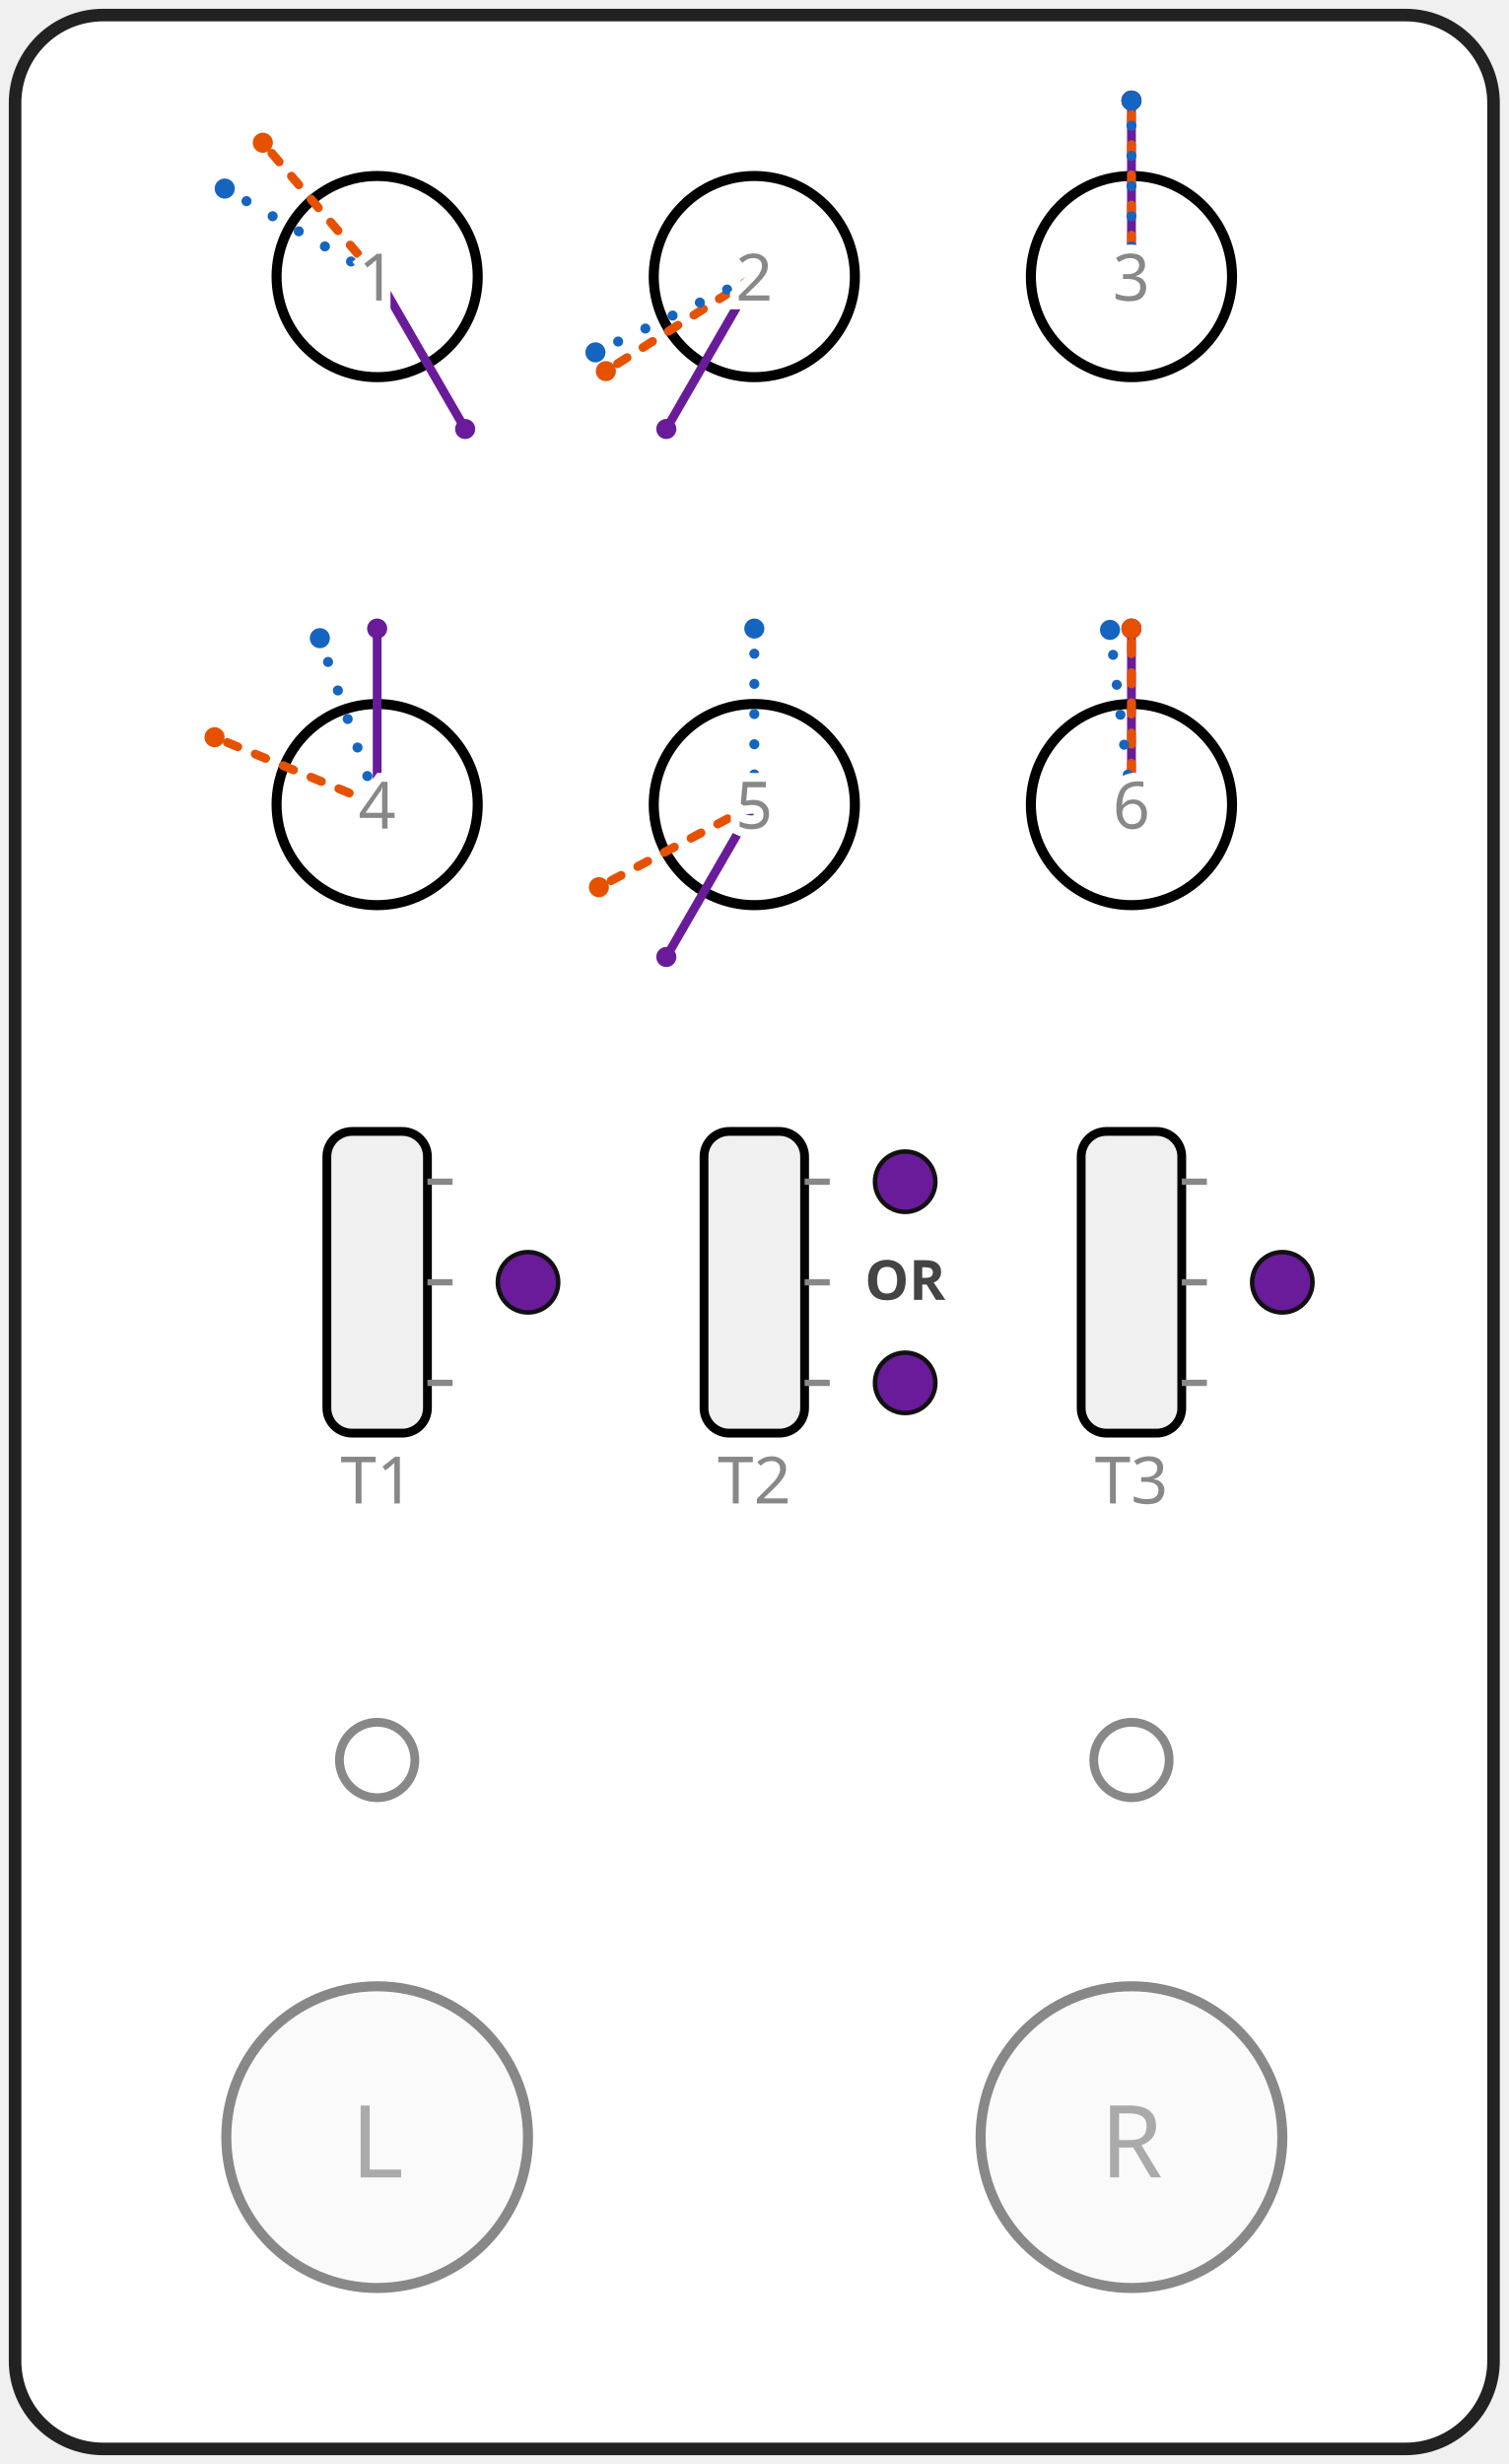
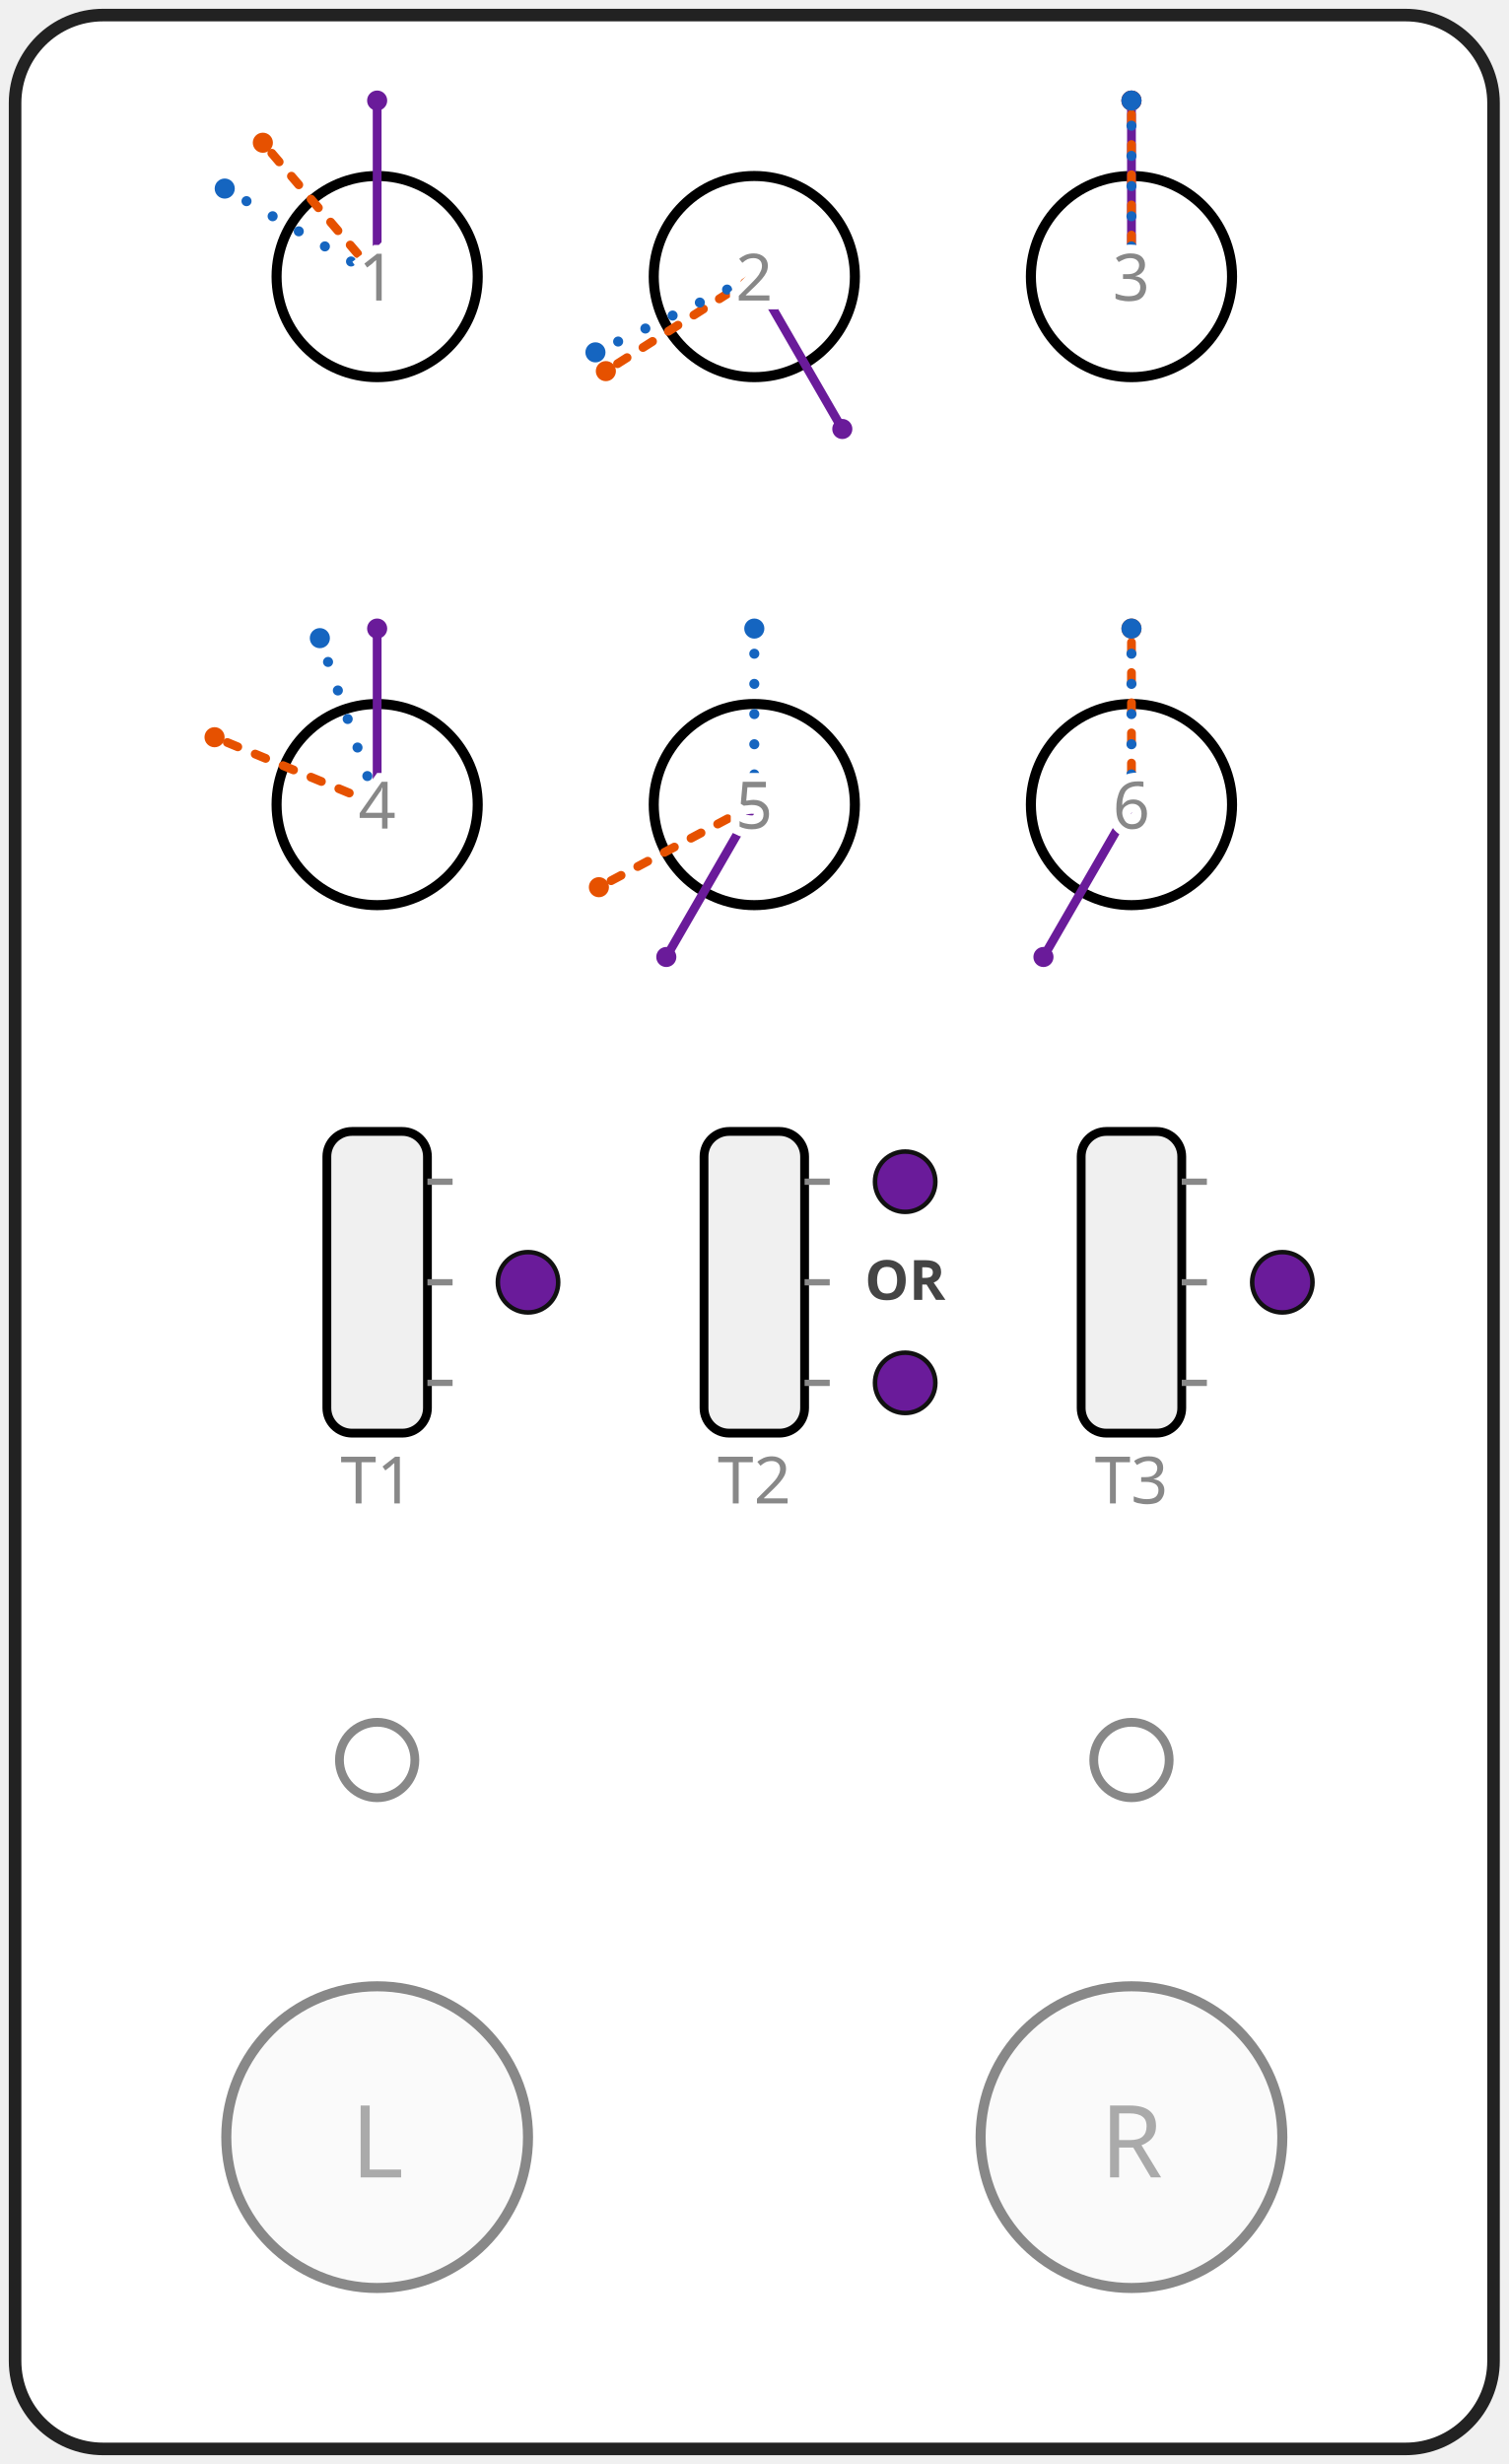
<svg xmlns="http://www.w3.org/2000/svg" viewBox="0 0 60 98" width="60mm" height="98mm">
  <style>text.kn{font-family:sans-serif;font-size:2.6px;text-anchor:middle;fill:#888;stroke:#fff;stroke-width:0.7;paint-order:stroke fill}text.fs{font-family:sans-serif;font-size:4px;text-anchor:middle;fill:#aaa}text.orlab{font-family:sans-serif;font-size:2.2px;font-weight:bold;text-anchor:middle;fill:#444}</style>
  <rect x="0.6" y="0.6" width="58.8" height="96.8" rx="3.5" fill="#fff" stroke="#222" stroke-width="0.5" />
  <g>
    <circle cx="15" cy="11" r="4" fill="#fff" stroke="#000" stroke-width="0.4" />
  </g>
-   <line x1="15" y1="11" x2="18.500" y2="17.062" stroke="#6A1B9A" stroke-width="0.35" stroke-linecap="round" />
-   <circle cx="18.500" cy="17.062" r="0.4" fill="#6A1B9A" />
+   <line x1="15" y1="11" x2="15.000" y2="4.000" stroke="#6A1B9A" stroke-width="0.35" stroke-linecap="round" />
+   <circle cx="15.000" cy="4.000" r="0.4" fill="#6A1B9A" />
  <line x1="15" y1="11" x2="10.454" y2="5.677" stroke="#E65100" stroke-width="0.35" stroke-linecap="round" stroke-dasharray="0.45 0.75" />
  <circle cx="10.454" cy="5.677" r="0.4" fill="#E65100" />
  <line x1="15" y1="11" x2="8.938" y2="7.500" stroke="#1565C0" stroke-width="0.40" stroke-linecap="round" stroke-dasharray="0 1.2" />
  <circle cx="8.938" cy="7.500" r="0.4" fill="#1565C0" />
  <text x="15" y="11.95" class="kn">1</text>
  <g>
    <circle cx="30" cy="11" r="4" fill="#fff" stroke="#000" stroke-width="0.4" />
  </g>
-   <line x1="30" y1="11" x2="26.500" y2="17.062" stroke="#6A1B9A" stroke-width="0.35" stroke-linecap="round" />
-   <circle cx="26.500" cy="17.062" r="0.4" fill="#6A1B9A" />
+   <line x1="30" y1="11" x2="33.500" y2="17.062" stroke="#6A1B9A" stroke-width="0.35" stroke-linecap="round" />
+   <circle cx="33.500" cy="17.062" r="0.4" fill="#6A1B9A" />
  <line x1="30" y1="11" x2="24.096" y2="14.761" stroke="#E65100" stroke-width="0.35" stroke-linecap="round" stroke-dasharray="0.45 0.75" />
  <circle cx="24.096" cy="14.761" r="0.4" fill="#E65100" />
  <line x1="30" y1="11" x2="23.682" y2="14.014" stroke="#1565C0" stroke-width="0.40" stroke-linecap="round" stroke-dasharray="0 1.2" />
  <circle cx="23.682" cy="14.014" r="0.4" fill="#1565C0" />
  <text x="30" y="11.95" class="kn">2</text>
  <g>
    <circle cx="45" cy="11" r="4" fill="#fff" stroke="#000" stroke-width="0.4" />
  </g>
  <line x1="45" y1="11" x2="45.000" y2="4.000" stroke="#6A1B9A" stroke-width="0.35" stroke-linecap="round" />
  <circle cx="45.000" cy="4.000" r="0.4" fill="#6A1B9A" />
  <line x1="45" y1="11" x2="45.000" y2="4.000" stroke="#E65100" stroke-width="0.35" stroke-linecap="round" stroke-dasharray="0.45 0.75" />
  <circle cx="45.000" cy="4.000" r="0.4" fill="#E65100" />
  <line x1="45" y1="11" x2="45.000" y2="4.000" stroke="#1565C0" stroke-width="0.40" stroke-linecap="round" stroke-dasharray="0 1.2" />
  <circle cx="45.000" cy="4.000" r="0.4" fill="#1565C0" />
  <text x="45" y="11.95" class="kn">3</text>
  <g>
    <circle cx="15" cy="32" r="4" fill="#fff" stroke="#000" stroke-width="0.4" />
  </g>
  <line x1="15" y1="32" x2="15.000" y2="25.000" stroke="#6A1B9A" stroke-width="0.35" stroke-linecap="round" />
  <circle cx="15.000" cy="25.000" r="0.4" fill="#6A1B9A" />
  <line x1="15" y1="32" x2="8.533" y2="29.321" stroke="#E65100" stroke-width="0.35" stroke-linecap="round" stroke-dasharray="0.45 0.75" />
  <circle cx="8.533" cy="29.321" r="0.4" fill="#E65100" />
  <line x1="15" y1="32" x2="12.721" y2="25.381" stroke="#1565C0" stroke-width="0.40" stroke-linecap="round" stroke-dasharray="0 1.2" />
  <circle cx="12.721" cy="25.381" r="0.4" fill="#1565C0" />
  <text x="15" y="32.95" class="kn">4</text>
  <g>
    <circle cx="30" cy="32" r="4" fill="#fff" stroke="#000" stroke-width="0.4" />
  </g>
  <line x1="30" y1="32" x2="26.500" y2="38.062" stroke="#6A1B9A" stroke-width="0.35" stroke-linecap="round" />
  <circle cx="26.500" cy="38.062" r="0.4" fill="#6A1B9A" />
  <line x1="30" y1="32" x2="23.819" y2="35.286" stroke="#E65100" stroke-width="0.35" stroke-linecap="round" stroke-dasharray="0.45 0.75" />
  <circle cx="23.819" cy="35.286" r="0.4" fill="#E65100" />
  <line x1="30" y1="32" x2="30.000" y2="25.000" stroke="#1565C0" stroke-width="0.40" stroke-linecap="round" stroke-dasharray="0 1.2" />
  <circle cx="30.000" cy="25.000" r="0.4" fill="#1565C0" />
  <text x="30" y="32.95" class="kn">5</text>
  <g>
    <circle cx="45" cy="32" r="4" fill="#fff" stroke="#000" stroke-width="0.4" />
  </g>
-   <line x1="45" y1="32" x2="45.000" y2="25.000" stroke="#6A1B9A" stroke-width="0.35" stroke-linecap="round" />
-   <circle cx="45.000" cy="25.000" r="0.4" fill="#6A1B9A" />
+   <line x1="45" y1="32" x2="41.500" y2="38.062" stroke="#6A1B9A" stroke-width="0.35" stroke-linecap="round" />
+   <circle cx="41.500" cy="38.062" r="0.4" fill="#6A1B9A" />
  <line x1="45" y1="32" x2="45.000" y2="25.000" stroke="#E65100" stroke-width="0.35" stroke-linecap="round" stroke-dasharray="0.45 0.75" />
  <circle cx="45.000" cy="25.000" r="0.4" fill="#E65100" />
-   <line x1="45" y1="32" x2="44.147" y2="25.052" stroke="#1565C0" stroke-width="0.40" stroke-linecap="round" stroke-dasharray="0 1.2" />
-   <circle cx="44.147" cy="25.052" r="0.4" fill="#1565C0" />
+   <line x1="45" y1="32" x2="45.000" y2="25.000" stroke="#1565C0" stroke-width="0.40" stroke-linecap="round" stroke-dasharray="0 1.2" />
+   <circle cx="45.000" cy="25.000" r="0.4" fill="#1565C0" />
  <text x="45" y="32.95" class="kn">6</text>
  <rect x="13" y="45" width="4" height="12" rx="1" fill="#f0f0f0" stroke="#000" stroke-width="0.35" />
  <line x1="17" y1="47" x2="18" y2="47" stroke="#888" stroke-width="0.25" />
  <line x1="17" y1="51" x2="18" y2="51" stroke="#888" stroke-width="0.25" />
  <line x1="17" y1="55" x2="18" y2="55" stroke="#888" stroke-width="0.25" />
  <text x="15" y="59.8" class="kn">T1</text>
  <circle cx="21.000" cy="51.000" r="1.20" fill="#6A1B9A" stroke="#111" stroke-width="0.18" />
  <rect x="28" y="45" width="4" height="12" rx="1" fill="#f0f0f0" stroke="#000" stroke-width="0.35" />
  <line x1="32" y1="47" x2="33" y2="47" stroke="#888" stroke-width="0.25" />
  <line x1="32" y1="51" x2="33" y2="51" stroke="#888" stroke-width="0.25" />
  <line x1="32" y1="55" x2="33" y2="55" stroke="#888" stroke-width="0.25" />
  <text x="30" y="59.8" class="kn">T2</text>
  <circle cx="36.000" cy="47.000" r="1.20" fill="#6A1B9A" stroke="#111" stroke-width="0.18" />
  <circle cx="36.000" cy="55.000" r="1.20" fill="#6A1B9A" stroke="#111" stroke-width="0.18" />
  <text x="36.00" y="51.70" class="orlab">OR</text>
  <rect x="43" y="45" width="4" height="12" rx="1" fill="#f0f0f0" stroke="#000" stroke-width="0.35" />
  <line x1="47" y1="47" x2="48" y2="47" stroke="#888" stroke-width="0.25" />
  <line x1="47" y1="51" x2="48" y2="51" stroke="#888" stroke-width="0.25" />
  <line x1="47" y1="55" x2="48" y2="55" stroke="#888" stroke-width="0.25" />
  <text x="45" y="59.8" class="kn">T3</text>
  <circle cx="51.000" cy="51.000" r="1.20" fill="#6A1B9A" stroke="#111" stroke-width="0.18" />
  <circle cx="15" cy="70" r="1.5" fill="#fff" stroke="#888" stroke-width="0.35" />
  <circle cx="45" cy="70" r="1.5" fill="#fff" stroke="#888" stroke-width="0.35" />
  <circle cx="15" cy="85" r="6" fill="#fafafa" stroke="#888" stroke-width="0.4" />
  <text x="15" y="86.6" class="fs">L</text>
  <circle cx="45" cy="85" r="6" fill="#fafafa" stroke="#888" stroke-width="0.4" />
  <text x="45" y="86.6" class="fs">R</text>
</svg>
